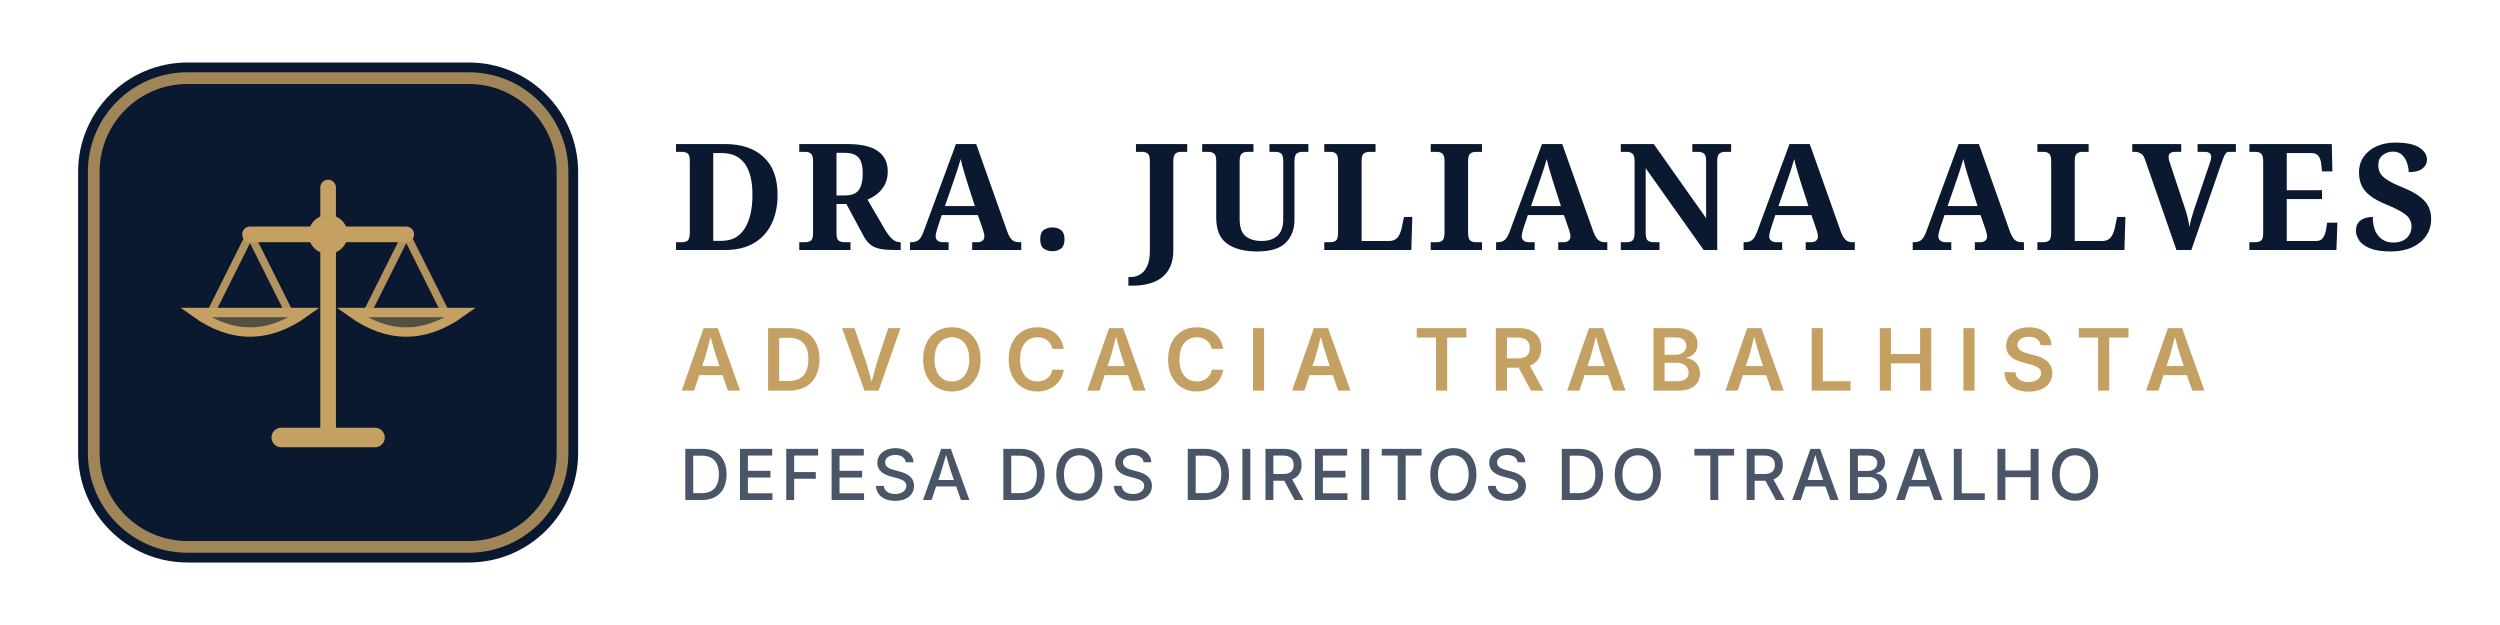
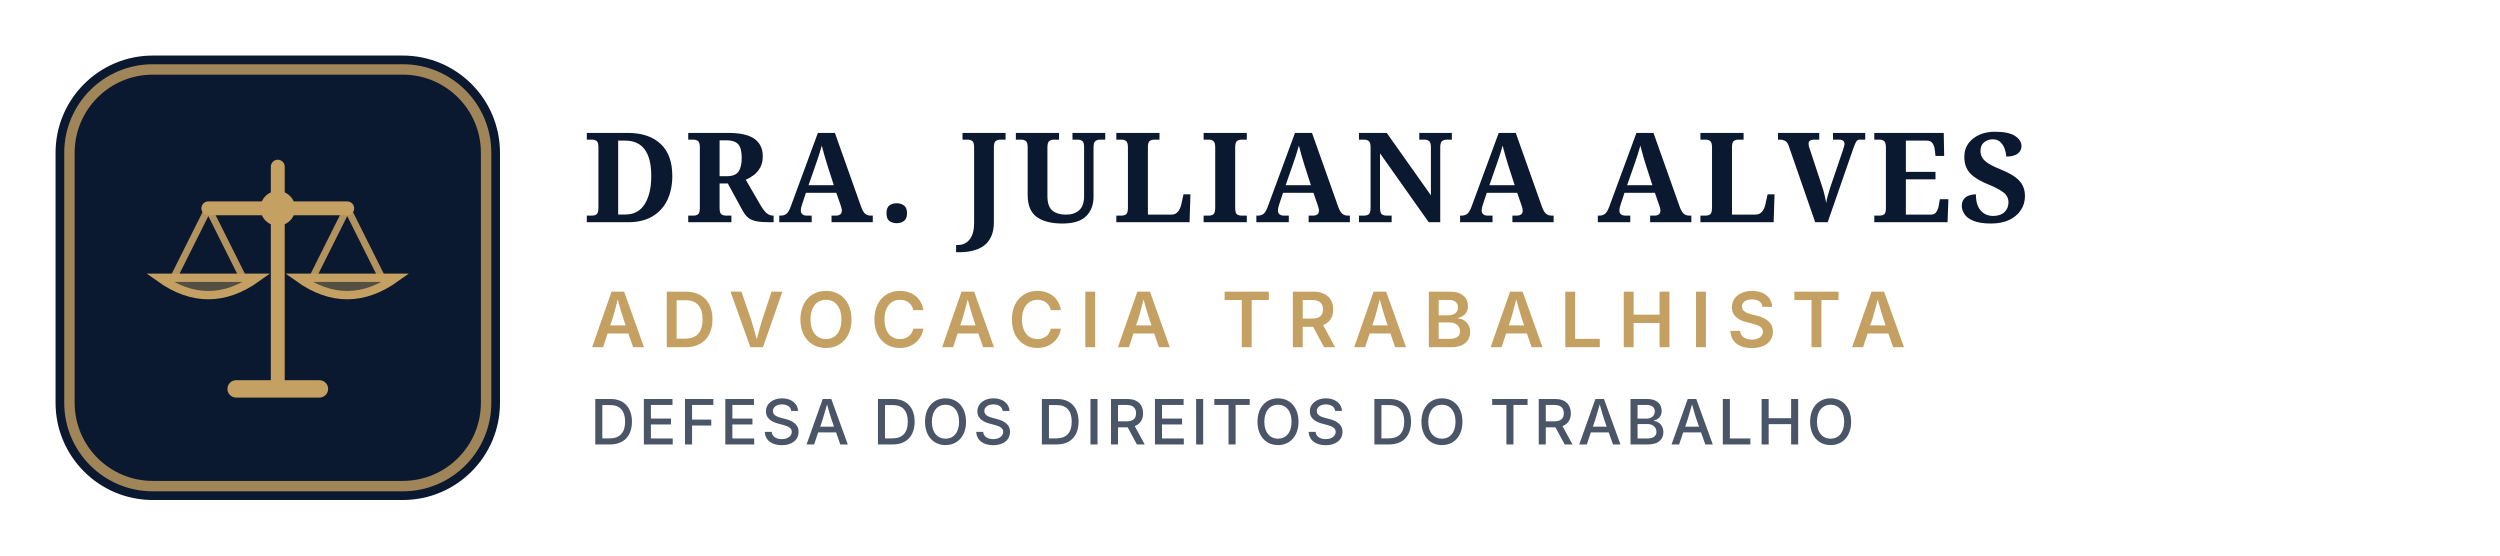
- <svg xmlns="http://www.w3.org/2000/svg" viewBox="0 0 320 80" width="320" height="80" fill="none">
-   <g transform="translate(10, 8)">
+ <svg xmlns="http://www.w3.org/2000/svg" viewBox="0 0 360 80" width="360" height="80" fill="none">
+   <g transform="translate(8, 8)">
    <rect x="0" y="0" width="64" height="64" rx="14" fill="#0A192F" />
    <rect x="2" y="2" width="60" height="60" rx="12" stroke="#C4A062" stroke-width="1.5" stroke-opacity="0.8" fill="none" />
    <path d="M32 16 L32 48" stroke="#C4A062" stroke-width="2" stroke-linecap="round" />
    <path d="M22 22 L42 22" stroke="#C4A062" stroke-width="2" stroke-linecap="round" />
    <circle cx="32" cy="22" r="2.5" fill="#C4A062" />
    <path d="M22 22 L17 32 M22 22 L27 32" stroke="#C4A062" stroke-width="1" stroke-opacity="0.9" />
    <path d="M15 32 Q22 37 29 32 Z" fill="#C4A062" fill-opacity="0.4" stroke="#C4A062" stroke-width="1.2" />
    <path d="M42 22 L37 32 M42 22 L47 32" stroke="#C4A062" stroke-width="1" stroke-opacity="0.9" />
    <path d="M35 32 Q42 37 49 32 Z" fill="#C4A062" fill-opacity="0.4" stroke="#C4A062" stroke-width="1.2" />
    <path d="M26 48 L38 48" stroke="#C4A062" stroke-width="2.5" stroke-linecap="round" />
  </g>
-   <text x="86" y="32" font-family="'Playfair Display', Georgia, serif" font-size="19" font-weight="700" fill="#0A192F" letter-spacing="1.2">
+   <text x="84" y="32" font-family="'Playfair Display', Georgia, serif" font-size="18" font-weight="700" fill="#0A192F" letter-spacing="0.8">
    DRA. JULIANA ALVES
  </text>
-   <text x="87" y="50" font-family="'Inter', sans-serif" font-size="11" font-weight="600" fill="#C4A062" letter-spacing="2.5">
+   <text x="85" y="50" font-family="'Inter', sans-serif" font-size="11" font-weight="600" fill="#C4A062" letter-spacing="2.2">
    ADVOCACIA TRABALHISTA
  </text>
-   <text x="87" y="64" font-family="'Inter', sans-serif" font-size="9" font-weight="500" fill="#4A5568" letter-spacing="0.5">
+   <text x="85" y="64" font-family="'Inter', sans-serif" font-size="9" font-weight="500" fill="#4A5568" letter-spacing="0.5">
    DEFESA DOS DIREITOS DO TRABALHO
  </text>
</svg>
